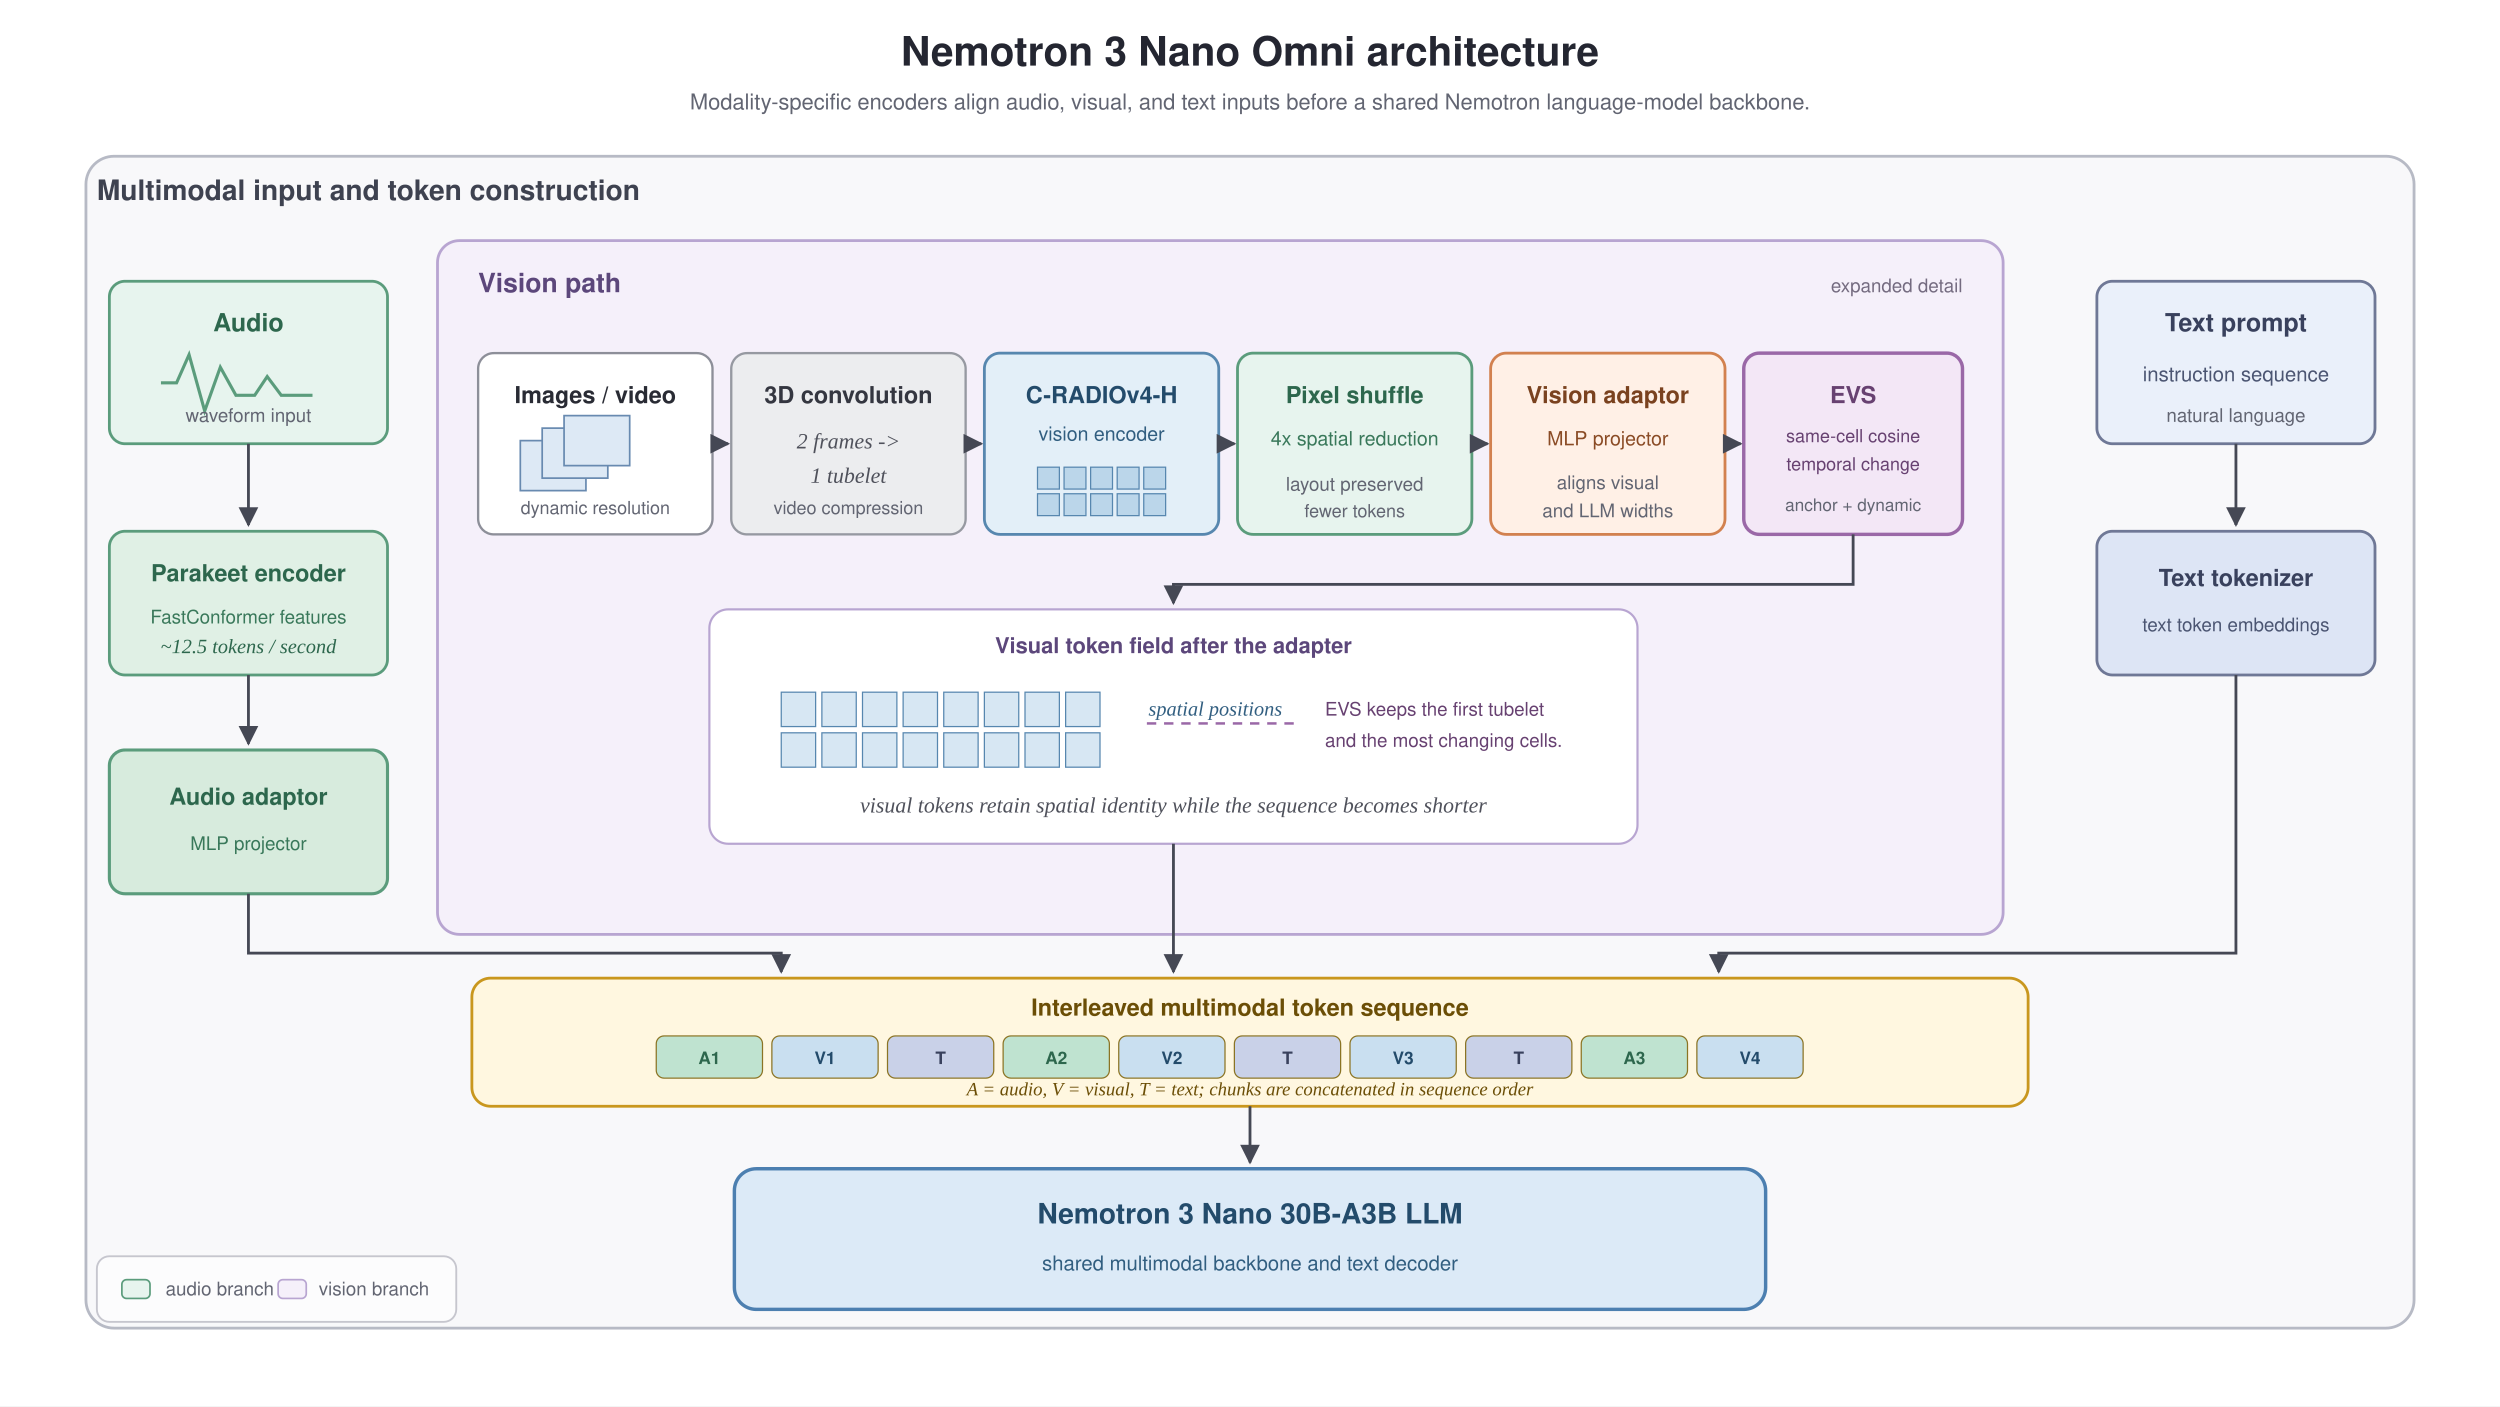
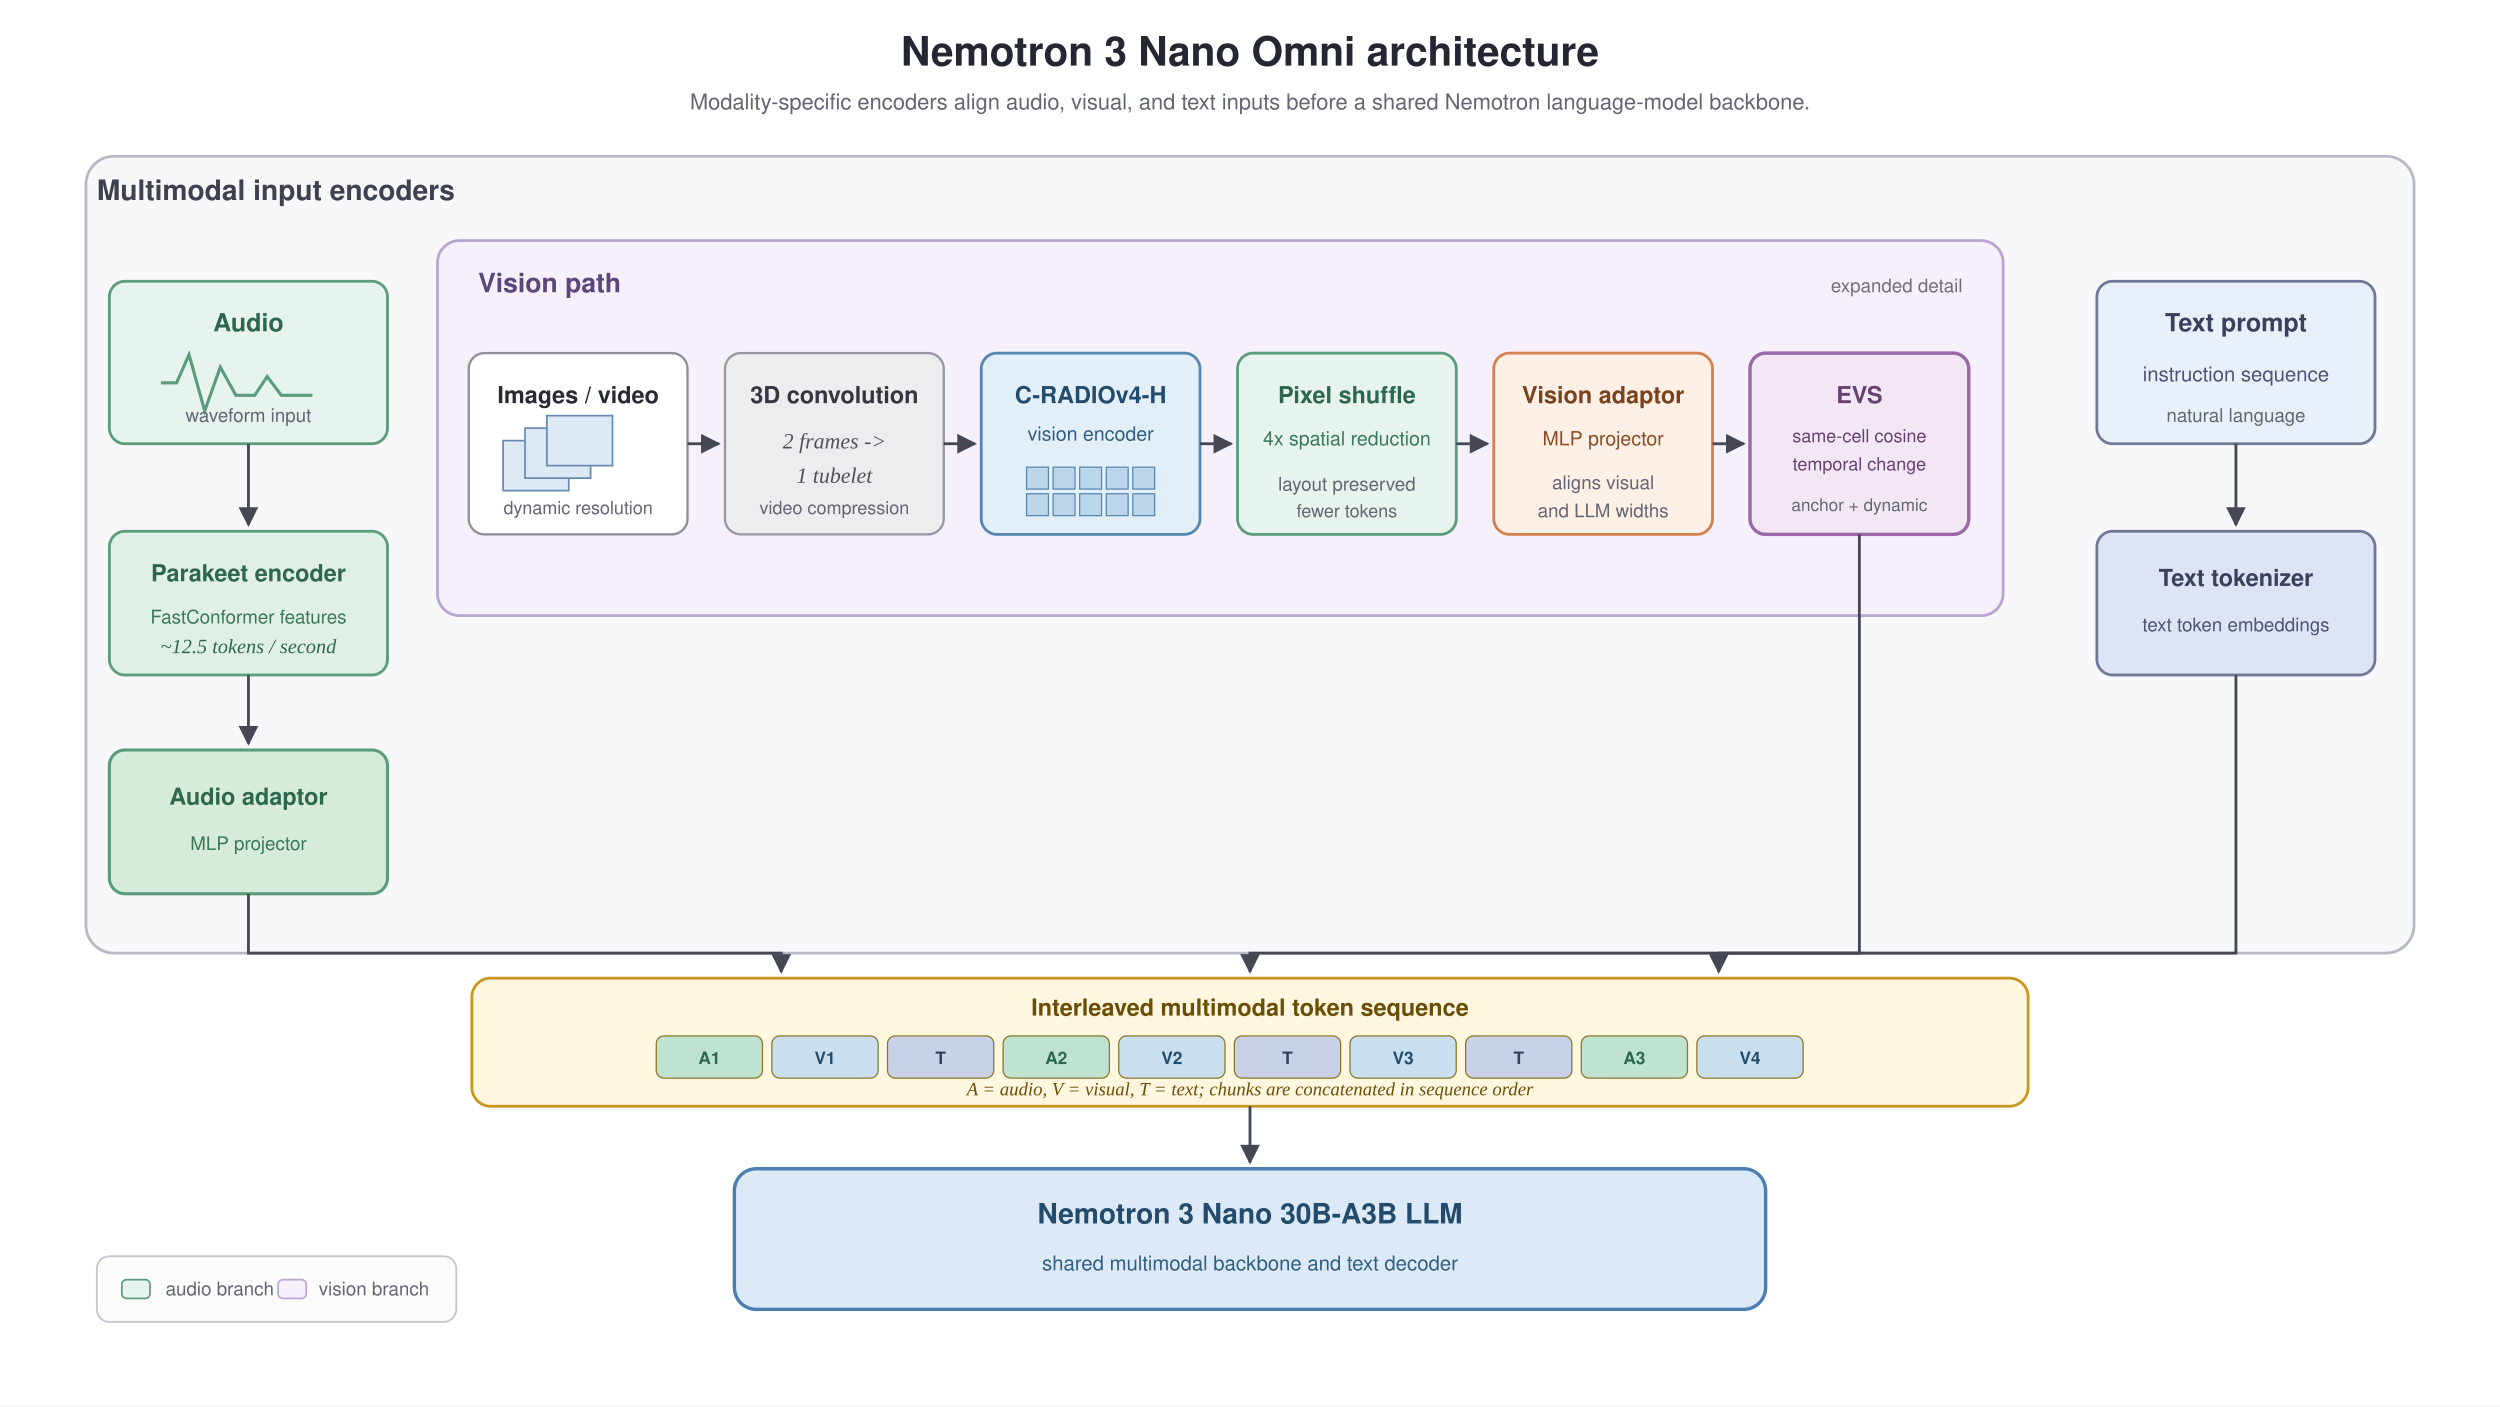
<svg xmlns="http://www.w3.org/2000/svg" width="1600" height="900" viewBox="0 0 1600 900">
  <defs>
    <marker id="arrow" viewBox="0 0 10 10" refX="9" refY="5" markerWidth="7" markerHeight="7" orient="auto">
      <path d="M 0 0 L 10 5 L 0 10 z" fill="#454854" />
    </marker>
  </defs>
  <rect width="1600" height="900" fill="#FFFFFF" />
  <text x="800" y="42" text-anchor="middle" font-family="Helvetica, Arial, sans-serif" font-size="26" font-weight="bold" fill="#242631">Nemotron 3 Nano Omni architecture</text>
  <text x="800" y="70" text-anchor="middle" font-family="Helvetica, Arial, sans-serif" font-size="14" fill="#626572">Modality-specific encoders align audio, visual, and text inputs before a shared Nemotron language-model backbone.</text>
-   <rect x="55" y="100" width="1490" height="750" rx="18" fill="#F8F8FA" stroke="#B7BAC5" stroke-width="1.8" />
-   <text x="62" y="128" font-family="Helvetica, Arial, sans-serif" font-size="18" font-weight="bold" fill="#3E4250">Multimodal input and token construction</text>
+   <rect x="55" y="100" width="1490" height="510" rx="18" fill="#F8F8FA" stroke="#B7BAC5" stroke-width="1.8" />
+   <text x="62" y="128" font-family="Helvetica, Arial, sans-serif" font-size="18" font-weight="bold" fill="#3E4250">Multimodal input encoders</text>
  <g font-family="Helvetica, Arial, sans-serif">
    <rect x="70" y="180" width="178" height="104" rx="10" fill="#E7F4EE" stroke="#5B9C7C" stroke-width="1.8" />
    <text x="159" y="212" text-anchor="middle" font-size="16" font-weight="bold" fill="#2D674D">Audio</text>
    <path d="M103 245 h10 l8 -18 l10 36 l10 -28 l10 18 h12 l8 -12 l9 12 h20" stroke="#5B9C7C" stroke-width="2" fill="none" />
    <text x="159" y="270" text-anchor="middle" font-size="12" fill="#626572">waveform input</text>
    <rect x="70" y="340" width="178" height="92" rx="10" fill="#E0F0E5" stroke="#5B9C7C" stroke-width="1.8" />
    <text x="159" y="372" text-anchor="middle" font-size="15" font-weight="bold" fill="#2D674D">Parakeet encoder</text>
    <text x="159" y="399" text-anchor="middle" font-size="12" fill="#39785A">FastConformer features</text>
    <text x="159" y="418" text-anchor="middle" font-family="Times New Roman, serif" font-size="13" font-style="italic" fill="#2D674D">~12.5 tokens / second</text>
    <rect x="70" y="480" width="178" height="92" rx="10" fill="#D7EBDD" stroke="#5B9C7C" stroke-width="2" />
    <text x="159" y="515" text-anchor="middle" font-size="15" font-weight="bold" fill="#2D674D">Audio adaptor</text>
    <text x="159" y="544" text-anchor="middle" font-size="12" fill="#39785A">MLP projector</text>
    <rect x="1342" y="180" width="178" height="104" rx="10" fill="#EAF0FA" stroke="#6F7896" stroke-width="1.8" />
    <text x="1431" y="212" text-anchor="middle" font-size="16" font-weight="bold" fill="#39415D">Text prompt</text>
    <text x="1431" y="244" text-anchor="middle" font-size="13" fill="#4B5572">instruction sequence</text>
    <text x="1431" y="270" text-anchor="middle" font-size="12" fill="#626572">natural language</text>
    <rect x="1342" y="340" width="178" height="92" rx="10" fill="#DDE5F5" stroke="#6F7896" stroke-width="1.8" />
    <text x="1431" y="375" text-anchor="middle" font-size="15" font-weight="bold" fill="#39415D">Text tokenizer</text>
    <text x="1431" y="404" text-anchor="middle" font-size="12" fill="#4B5572">text token embeddings</text>
  </g>
-   <rect x="280" y="154" width="1002" height="444" rx="14" fill="#F5F0FA" stroke="#B8A5D1" stroke-width="1.8" />
+   <rect x="280" y="154" width="1002" height="240" rx="14" fill="#F5F0FA" stroke="#B8A5D1" stroke-width="1.8" />
  <text x="306" y="187" font-family="Helvetica, Arial, sans-serif" font-size="17" font-weight="bold" fill="#5C477B">Vision path</text>
  <text x="1256" y="187" text-anchor="end" font-family="Helvetica, Arial, sans-serif" font-size="12" fill="#746B80">expanded detail</text>
  <g font-family="Helvetica, Arial, sans-serif">
-     <rect x="306" y="226" width="150" height="116" rx="10" fill="#FFFFFF" stroke="#8D8F99" stroke-width="1.5" />
-     <text x="381" y="258" text-anchor="middle" font-size="15" font-weight="bold" fill="#292B34">Images / video</text>
+     <rect x="300" y="226" width="140" height="116" rx="10" fill="#FFFFFF" stroke="#8D8F99" stroke-width="1.5" />
+     <text x="370" y="258" text-anchor="middle" font-size="15" font-weight="bold" fill="#292B34">Images / video</text>
    <g fill="#DDE9F5" stroke="#688AB0" stroke-width="1.1">
-       <rect x="333" y="282" width="42" height="32" />
-       <rect x="347" y="274" width="42" height="32" />
-       <rect x="361" y="266" width="42" height="32" />
+       <rect x="322" y="282" width="42" height="32" />
+       <rect x="336" y="274" width="42" height="32" />
+       <rect x="350" y="266" width="42" height="32" />
    </g>
-     <text x="381" y="329" text-anchor="middle" font-size="11.5" fill="#626572">dynamic resolution</text>
-     <rect x="468" y="226" width="150" height="116" rx="10" fill="#ECEDEF" stroke="#9699A1" stroke-width="1.5" />
-     <text x="543" y="258" text-anchor="middle" font-size="15" font-weight="bold" fill="#343640">3D convolution</text>
-     <text x="543" y="287" text-anchor="middle" font-family="Times New Roman, serif" font-size="14" font-style="italic" fill="#4F515B">2 frames -&gt;</text>
-     <text x="543" y="309" text-anchor="middle" font-family="Times New Roman, serif" font-size="14" font-style="italic" fill="#4F515B">1 tubelet</text>
-     <text x="543" y="329" text-anchor="middle" font-size="11.5" fill="#626572">video compression</text>
-     <rect x="630" y="226" width="150" height="116" rx="10" fill="#E3EFF8" stroke="#5787AF" stroke-width="1.8" />
-     <text x="705" y="258" text-anchor="middle" font-size="15" font-weight="bold" fill="#234B6B">C-RADIOv4-H</text>
-     <text x="705" y="282" text-anchor="middle" font-size="12.5" fill="#315E80">vision encoder</text>
+     <text x="370" y="329" text-anchor="middle" font-size="11.5" fill="#626572">dynamic resolution</text>
+     <rect x="464" y="226" width="140" height="116" rx="10" fill="#ECEDEF" stroke="#9699A1" stroke-width="1.5" />
+     <text x="534" y="258" text-anchor="middle" font-size="15" font-weight="bold" fill="#343640">3D convolution</text>
+     <text x="534" y="287" text-anchor="middle" font-family="Times New Roman, serif" font-size="14" font-style="italic" fill="#4F515B">2 frames -&gt;</text>
+     <text x="534" y="309" text-anchor="middle" font-family="Times New Roman, serif" font-size="14" font-style="italic" fill="#4F515B">1 tubelet</text>
+     <text x="534" y="329" text-anchor="middle" font-size="11.5" fill="#626572">video compression</text>
+     <rect x="628" y="226" width="140" height="116" rx="10" fill="#E3EFF8" stroke="#5787AF" stroke-width="1.8" />
+     <text x="698" y="258" text-anchor="middle" font-size="15" font-weight="bold" fill="#234B6B">C-RADIOv4-H</text>
+     <text x="698" y="282" text-anchor="middle" font-size="12.5" fill="#315E80">vision encoder</text>
    <g fill="#BBD6EA" stroke="#5787AF" stroke-width="0.8">
-       <rect x="664" y="299" width="14" height="14" />
-       <rect x="681" y="299" width="14" height="14" />
-       <rect x="698" y="299" width="14" height="14" />
-       <rect x="715" y="299" width="14" height="14" />
-       <rect x="732" y="299" width="14" height="14" />
-       <rect x="664" y="316" width="14" height="14" />
-       <rect x="681" y="316" width="14" height="14" />
-       <rect x="698" y="316" width="14" height="14" />
-       <rect x="715" y="316" width="14" height="14" />
-       <rect x="732" y="316" width="14" height="14" />
+       <rect x="657" y="299" width="14" height="14" />
+       <rect x="674" y="299" width="14" height="14" />
+       <rect x="691" y="299" width="14" height="14" />
+       <rect x="708" y="299" width="14" height="14" />
+       <rect x="725" y="299" width="14" height="14" />
+       <rect x="657" y="316" width="14" height="14" />
+       <rect x="674" y="316" width="14" height="14" />
+       <rect x="691" y="316" width="14" height="14" />
+       <rect x="708" y="316" width="14" height="14" />
+       <rect x="725" y="316" width="14" height="14" />
    </g>
-     <rect x="792" y="226" width="150" height="116" rx="10" fill="#E7F4EE" stroke="#5B9C7C" stroke-width="1.8" />
-     <text x="867" y="258" text-anchor="middle" font-size="15" font-weight="bold" fill="#2D674D">Pixel shuffle</text>
-     <text x="867" y="285" text-anchor="middle" font-size="12.5" fill="#39785A">4x spatial reduction</text>
-     <text x="867" y="314" text-anchor="middle" font-size="12" fill="#626572">layout preserved</text>
-     <text x="867" y="331" text-anchor="middle" font-size="11.5" fill="#626572">fewer tokens</text>
-     <rect x="954" y="226" width="150" height="116" rx="10" fill="#FFF0E6" stroke="#D2814F" stroke-width="1.8" />
-     <text x="1029" y="258" text-anchor="middle" font-size="15" font-weight="bold" fill="#7A421F">Vision adaptor</text>
-     <text x="1029" y="285" text-anchor="middle" font-size="12.5" fill="#8A4B25">MLP projector</text>
-     <text x="1029" y="313" text-anchor="middle" font-size="12" fill="#626572">aligns visual</text>
-     <text x="1029" y="331" text-anchor="middle" font-size="12" fill="#626572">and LLM widths</text>
-     <rect x="1116" y="226" width="140" height="116" rx="10" fill="#F3E7F6" stroke="#9A68A7" stroke-width="2.2" />
-     <text x="1186" y="258" text-anchor="middle" font-size="15" font-weight="bold" fill="#674171">EVS</text>
-     <text x="1186" y="283" text-anchor="middle" font-size="11.5" fill="#674171">same-cell cosine</text>
-     <text x="1186" y="301" text-anchor="middle" font-size="11.5" fill="#674171">temporal change</text>
-     <text x="1186" y="327" text-anchor="middle" font-size="11" fill="#626572">anchor + dynamic</text>
-     <rect x="454" y="390" width="594" height="150" rx="12" fill="#FFFFFF" stroke="#B8A5D1" stroke-width="1.4" />
-     <text x="751" y="418" text-anchor="middle" font-size="14" font-weight="bold" fill="#5C477B">Visual token field after the adapter</text>
-     <g fill="#D7E7F3" stroke="#5787AF" stroke-width="0.8">
-       <rect x="500" y="443" width="22" height="22" />
-       <rect x="526" y="443" width="22" height="22" />
-       <rect x="552" y="443" width="22" height="22" />
-       <rect x="578" y="443" width="22" height="22" />
-       <rect x="604" y="443" width="22" height="22" />
-       <rect x="630" y="443" width="22" height="22" />
-       <rect x="656" y="443" width="22" height="22" />
-       <rect x="682" y="443" width="22" height="22" />
-       <rect x="500" y="469" width="22" height="22" />
-       <rect x="526" y="469" width="22" height="22" />
-       <rect x="552" y="469" width="22" height="22" />
-       <rect x="578" y="469" width="22" height="22" />
-       <rect x="604" y="469" width="22" height="22" />
-       <rect x="630" y="469" width="22" height="22" />
-       <rect x="656" y="469" width="22" height="22" />
-       <rect x="682" y="469" width="22" height="22" />
-     </g>
-     <text x="735" y="458" font-family="Times New Roman, serif" font-size="13" font-style="italic" fill="#315E80">spatial positions</text>
-     <path d="M734 463 H830" stroke="#9A68A7" stroke-width="1.6" stroke-dasharray="6 5" />
-     <text x="848" y="458" font-family="Helvetica, Arial, sans-serif" font-size="12" fill="#674171">EVS keeps the first tubelet</text>
-     <text x="848" y="478" font-family="Helvetica, Arial, sans-serif" font-size="12" fill="#674171">and the most changing cells.</text>
-     <text x="751" y="520" text-anchor="middle" font-family="Times New Roman, serif" font-size="14" font-style="italic" fill="#4F515B">visual tokens retain spatial identity while the sequence becomes shorter</text>
+     <rect x="792" y="226" width="140" height="116" rx="10" fill="#E7F4EE" stroke="#5B9C7C" stroke-width="1.8" />
+     <text x="862" y="258" text-anchor="middle" font-size="15" font-weight="bold" fill="#2D674D">Pixel shuffle</text>
+     <text x="862" y="285" text-anchor="middle" font-size="12.5" fill="#39785A">4x spatial reduction</text>
+     <text x="862" y="314" text-anchor="middle" font-size="12" fill="#626572">layout preserved</text>
+     <text x="862" y="331" text-anchor="middle" font-size="11.5" fill="#626572">fewer tokens</text>
+     <rect x="956" y="226" width="140" height="116" rx="10" fill="#FFF0E6" stroke="#D2814F" stroke-width="1.8" />
+     <text x="1026" y="258" text-anchor="middle" font-size="15" font-weight="bold" fill="#7A421F">Vision adaptor</text>
+     <text x="1026" y="285" text-anchor="middle" font-size="12.5" fill="#8A4B25">MLP projector</text>
+     <text x="1026" y="313" text-anchor="middle" font-size="12" fill="#626572">aligns visual</text>
+     <text x="1026" y="331" text-anchor="middle" font-size="12" fill="#626572">and LLM widths</text>
+     <rect x="1120" y="226" width="140" height="116" rx="10" fill="#F3E7F6" stroke="#9A68A7" stroke-width="2.2" />
+     <text x="1190" y="258" text-anchor="middle" font-size="15" font-weight="bold" fill="#674171">EVS</text>
+     <text x="1190" y="283" text-anchor="middle" font-size="11.5" fill="#674171">same-cell cosine</text>
+     <text x="1190" y="301" text-anchor="middle" font-size="11.5" fill="#674171">temporal change</text>
+     <text x="1190" y="327" text-anchor="middle" font-size="11" fill="#626572">anchor + dynamic</text>
  </g>
  <rect x="302" y="626" width="996" height="82" rx="12" fill="#FFF7E0" stroke="#C9971E" stroke-width="1.8" />
  <text x="800" y="650" text-anchor="middle" font-family="Helvetica, Arial, sans-serif" font-size="15" font-weight="bold" fill="#6B4E06">Interleaved multimodal token sequence</text>
  <g stroke="#8B7424" stroke-width="0.8">
    <rect x="420" y="663" width="68" height="27" rx="5" fill="#BFE3D0" />
    <rect x="494" y="663" width="68" height="27" rx="5" fill="#C9DFF0" />
    <rect x="568" y="663" width="68" height="27" rx="5" fill="#C9D1E8" />
    <rect x="642" y="663" width="68" height="27" rx="5" fill="#BFE3D0" />
    <rect x="716" y="663" width="68" height="27" rx="5" fill="#C9DFF0" />
    <rect x="790" y="663" width="68" height="27" rx="5" fill="#C9D1E8" />
    <rect x="864" y="663" width="68" height="27" rx="5" fill="#C9DFF0" />
    <rect x="938" y="663" width="68" height="27" rx="5" fill="#C9D1E8" />
    <rect x="1012" y="663" width="68" height="27" rx="5" fill="#BFE3D0" />
    <rect x="1086" y="663" width="68" height="27" rx="5" fill="#C9DFF0" />
  </g>
  <g font-family="Helvetica, Arial, sans-serif" font-size="11" font-weight="bold" text-anchor="middle">
    <text x="454" y="681" fill="#2D674D">A1</text>
    <text x="528" y="681" fill="#234B6B">V1</text>
    <text x="602" y="681" fill="#39415D">T</text>
    <text x="676" y="681" fill="#2D674D">A2</text>
    <text x="750" y="681" fill="#234B6B">V2</text>
    <text x="824" y="681" fill="#39415D">T</text>
    <text x="898" y="681" fill="#234B6B">V3</text>
    <text x="972" y="681" fill="#39415D">T</text>
    <text x="1046" y="681" fill="#2D674D">A3</text>
    <text x="1120" y="681" fill="#234B6B">V4</text>
  </g>
  <text x="800" y="701" text-anchor="middle" font-family="Times New Roman, serif" font-size="12" font-style="italic" fill="#6B4E06">A = audio, V = visual, T = text; chunks are concatenated in sequence order</text>
  <rect x="470" y="748" width="660" height="90" rx="14" fill="#DCEAF7" stroke="#4C7FB0" stroke-width="2.2" />
  <text x="800" y="783" text-anchor="middle" font-family="Helvetica, Arial, sans-serif" font-size="18" font-weight="bold" fill="#234B6B">Nemotron 3 Nano 30B-A3B LLM</text>
  <text x="800" y="813" text-anchor="middle" font-family="Helvetica, Arial, sans-serif" font-size="13" fill="#315E80">shared multimodal backbone and text decoder</text>
  <g stroke="#454854" stroke-width="1.8" fill="none" marker-end="url(#arrow)">
    <path d="M159 284 V336" />
    <path d="M159 432 V476" />
-     <path d="M456 284 H466" />
-     <path d="M618 284 H628" />
-     <path d="M780 284 H790" />
-     <path d="M942 284 H952" />
-     <path d="M1104 284 H1114" />
-     <path d="M1186 342 V374 H751 V386" />
+     <path d="M440 284 H460" />
+     <path d="M604 284 H624" />
+     <path d="M768 284 H788" />
+     <path d="M932 284 H952" />
+     <path d="M1096 284 H1116" />
+     <path d="M1190 342 V610 H800 V622" />
    <path d="M1431 284 V336" />
    <path d="M159 572 V610 H500 V622" />
-     <path d="M751 540 V622" />
    <path d="M1431 432 V610 H1100 V622" />
    <path d="M800 708 V744" />
  </g>
  <g font-family="Helvetica, Arial, sans-serif" font-size="12" fill="#626572">
    <rect x="62" y="804" width="230" height="42" rx="8" fill="#FCFCFD" stroke="#C6C6CE" stroke-width="1.2" />
    <rect x="78" y="819" width="18" height="12" rx="3" fill="#E7F4EE" stroke="#5B9C7C" stroke-width="1.1" />
    <text x="106" y="829">audio branch</text>
    <rect x="178" y="819" width="18" height="12" rx="3" fill="#F5F0FA" stroke="#B8A5D1" stroke-width="1.1" />
    <text x="204" y="829">vision branch</text>
  </g>
</svg>
